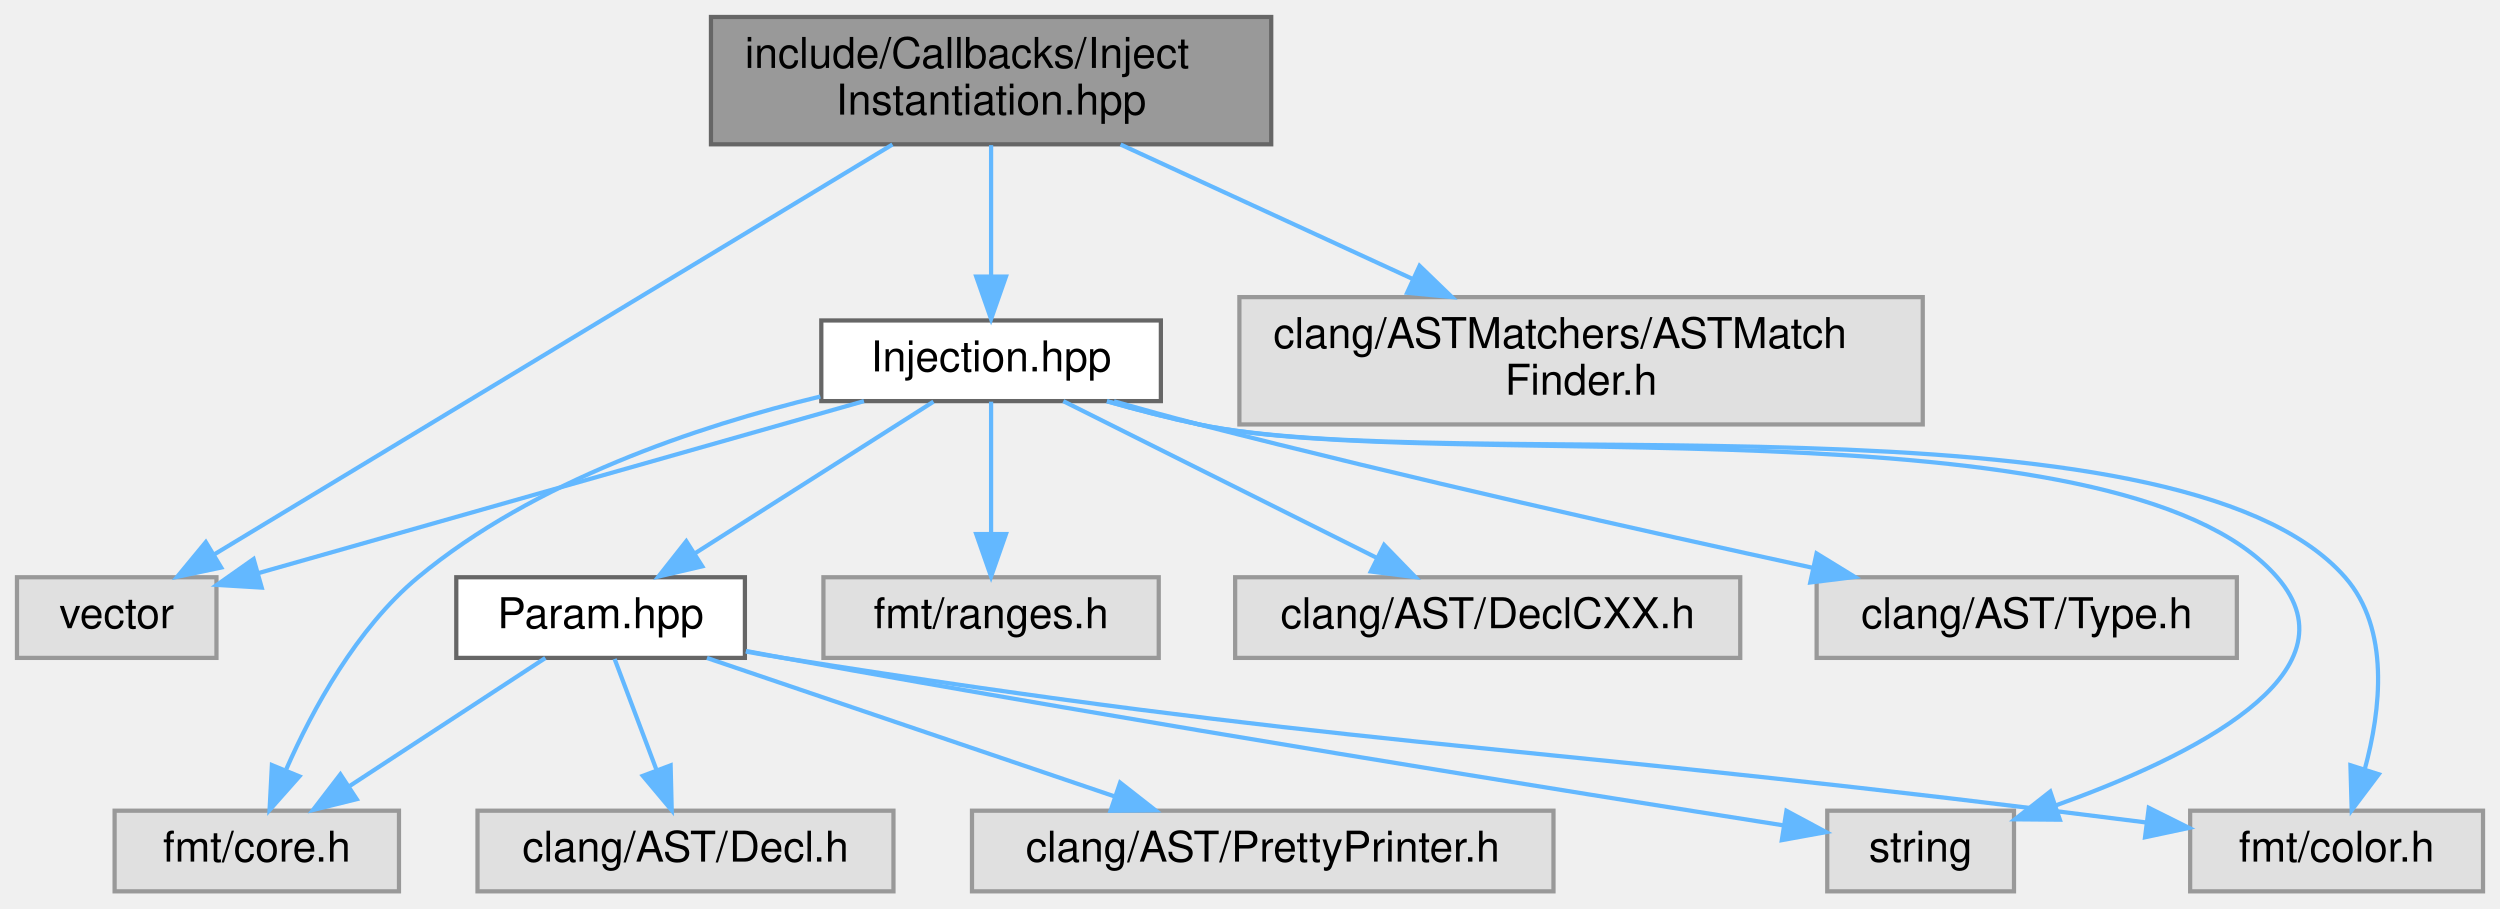
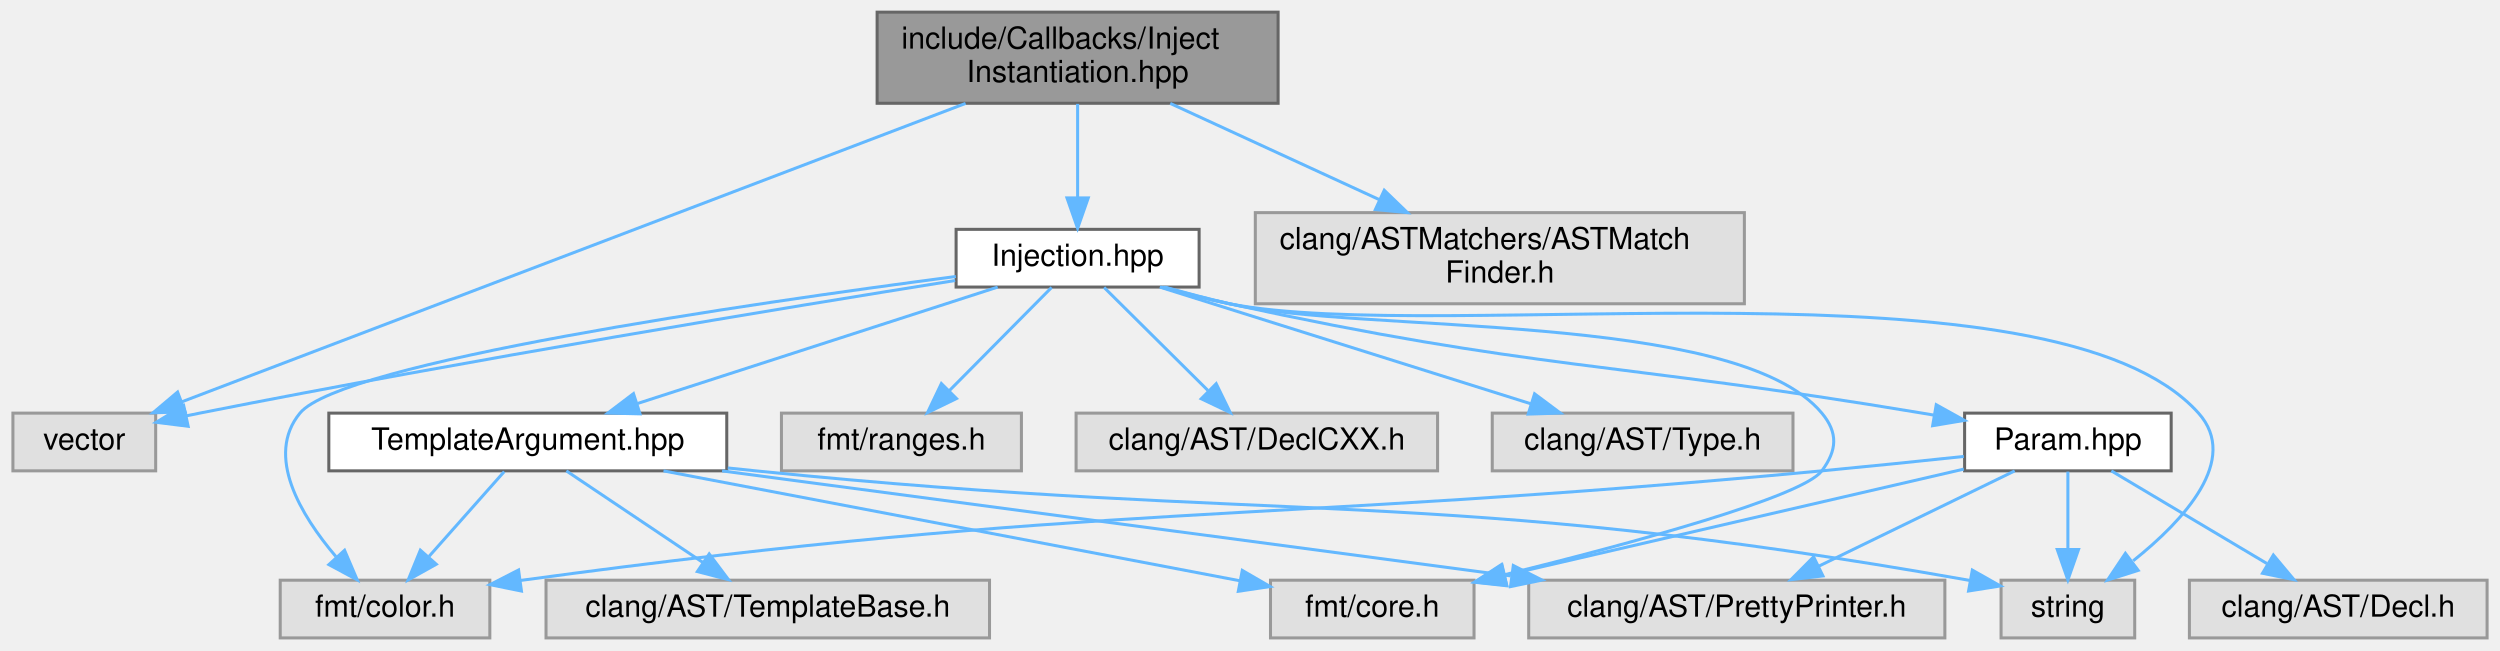
- <svg xmlns="http://www.w3.org/2000/svg" xmlns:xlink="http://www.w3.org/1999/xlink" width="589pt" height="214pt" viewBox="0.00 0.00 589.00 214.00">
+ <svg xmlns="http://www.w3.org/2000/svg" xmlns:xlink="http://www.w3.org/1999/xlink" width="823pt" height="214pt" viewBox="0.00 0.00 822.50 214.00">
  <g id="graph0" class="graph" transform="scale(1 1) rotate(0) translate(4 210)">
    <g id="Node000001" class="node">
      <g id="a_Node000001">
        <a xlink:title=" ">
-           <polygon fill="#999999" stroke="#666666" points="295.5,-206 163.5,-206 163.5,-176 295.5,-176 295.5,-206" />
-           <text text-anchor="start" x="171.5" y="-194" font-family="Helvetica,sans-Serif" font-size="10.00">include/Callbacks/Inject</text>
-           <text text-anchor="middle" x="229.5" y="-183" font-family="Helvetica,sans-Serif" font-size="10.00">Instantiation.hpp</text>
+           <polygon fill="#999999" stroke="#666666" points="416.5,-206 284.5,-206 284.5,-176 416.5,-176 416.5,-206" />
+           <text text-anchor="start" x="292.5" y="-194" font-family="Helvetica,sans-Serif" font-size="10.00">include/Callbacks/Inject</text>
+           <text text-anchor="middle" x="350.5" y="-183" font-family="Helvetica,sans-Serif" font-size="10.00">Instantiation.hpp</text>
        </a>
      </g>
    </g>
    <g id="Node000002" class="node">
      <g id="a_Node000002">
        <a xlink:title=" ">
          <polygon fill="#e0e0e0" stroke="#999999" points="47,-74 0,-74 0,-55 47,-55 47,-74" />
          <text text-anchor="middle" x="23.5" y="-62" font-family="Helvetica,sans-Serif" font-size="10.00">vector</text>
        </a>
      </g>
    </g>
    <g id="edge1_Node000001_Node000002" class="edge">
      <g id="a_edge1_Node000001_Node000002">
        <a xlink:title=" ">
-           <path fill="none" stroke="#63b8ff" d="M206.27,-175.96C166.52,-151.94 85.95,-103.24 46.42,-79.35" />
-           <polygon fill="#63b8ff" stroke="#63b8ff" points="48.11,-76.29 37.75,-74.11 44.49,-82.28 48.11,-76.29" />
+           <path fill="none" stroke="#63b8ff" d="M313.62,-175.96C249.07,-151.38 116.66,-100.97 55.62,-77.73" />
+           <polygon fill="#63b8ff" stroke="#63b8ff" points="56.7,-74.4 46.11,-74.11 54.21,-80.94 56.7,-74.4" />
        </a>
      </g>
    </g>
    <g id="Node000003" class="node">
      <g id="a_Node000003">
        <a xlink:title=" ">
-           <polygon fill="#e0e0e0" stroke="#999999" points="449,-140 288,-140 288,-110 449,-110 449,-140" />
-           <text text-anchor="start" x="296" y="-128" font-family="Helvetica,sans-Serif" font-size="10.00">clang/ASTMatchers/ASTMatch</text>
-           <text text-anchor="middle" x="368.5" y="-117" font-family="Helvetica,sans-Serif" font-size="10.00">Finder.h</text>
+           <polygon fill="#e0e0e0" stroke="#999999" points="570,-140 409,-140 409,-110 570,-110 570,-140" />
+           <text text-anchor="start" x="417" y="-128" font-family="Helvetica,sans-Serif" font-size="10.00">clang/ASTMatchers/ASTMatch</text>
+           <text text-anchor="middle" x="489.5" y="-117" font-family="Helvetica,sans-Serif" font-size="10.00">Finder.h</text>
        </a>
      </g>
    </g>
    <g id="edge2_Node000001_Node000003" class="edge">
      <g id="a_edge2_Node000001_Node000003">
        <a xlink:title=" ">
-           <path fill="none" stroke="#63b8ff" d="M260,-175.95C280.19,-166.66 306.87,-154.38 328.72,-144.32" />
-           <polygon fill="#63b8ff" stroke="#63b8ff" points="330.45,-147.37 338.07,-140.01 327.52,-141.02 330.45,-147.37" />
+           <path fill="none" stroke="#63b8ff" d="M381,-175.95C401.19,-166.66 427.87,-154.38 449.72,-144.32" />
+           <polygon fill="#63b8ff" stroke="#63b8ff" points="451.45,-147.37 459.07,-140.01 448.52,-141.02 451.45,-147.37" />
        </a>
      </g>
    </g>
    <g id="Node000004" class="node">
      <g id="a_Node000004">
        <a xlink:href="Injection_8hpp.html" target="_top" xlink:title=" ">
-           <polygon fill="white" stroke="#666666" points="269.5,-134.5 189.5,-134.5 189.5,-115.5 269.5,-115.5 269.5,-134.5" />
-           <text text-anchor="middle" x="229.5" y="-122.5" font-family="Helvetica,sans-Serif" font-size="10.00">Injection.hpp</text>
+           <polygon fill="white" stroke="#666666" points="390.5,-134.5 310.5,-134.5 310.5,-115.5 390.5,-115.5 390.5,-134.5" />
+           <text text-anchor="middle" x="350.5" y="-122.5" font-family="Helvetica,sans-Serif" font-size="10.00">Injection.hpp</text>
        </a>
      </g>
    </g>
    <g id="edge3_Node000001_Node000004" class="edge">
      <g id="a_edge3_Node000001_Node000004">
        <a xlink:title=" ">
-           <path fill="none" stroke="#63b8ff" d="M229.5,-175.8C229.5,-166.7 229.5,-154.79 229.5,-144.9" />
-           <polygon fill="#63b8ff" stroke="#63b8ff" points="233,-144.84 229.5,-134.84 226,-144.84 233,-144.84" />
+           <path fill="none" stroke="#63b8ff" d="M350.5,-175.8C350.5,-166.7 350.5,-154.79 350.5,-144.9" />
+           <polygon fill="#63b8ff" stroke="#63b8ff" points="354,-144.84 350.5,-134.84 347,-144.84 354,-144.84" />
        </a>
      </g>
    </g>
    <g id="edge5_Node000004_Node000002" class="edge">
      <g id="a_edge5_Node000004_Node000002">
        <a xlink:title=" ">
-           <path fill="none" stroke="#63b8ff" d="M199.55,-115.49C161.56,-104.71 96.28,-86.17 56.78,-74.95" />
-           <polygon fill="#63b8ff" stroke="#63b8ff" points="57.66,-71.56 47.09,-72.2 55.75,-78.3 57.66,-71.56" />
+           <path fill="none" stroke="#63b8ff" d="M310.18,-117.66C254.22,-108.72 149.91,-91.52 61.5,-74 60.05,-73.71 58.57,-73.41 57.08,-73.1" />
+           <polygon fill="#63b8ff" stroke="#63b8ff" points="57.69,-69.66 47.18,-70.98 56.22,-76.5 57.69,-69.66" />
        </a>
      </g>
    </g>
    <g id="Node000005" class="node">
      <g id="a_Node000005">
        <a xlink:title=" ">
-           <polygon fill="#e0e0e0" stroke="#999999" points="470.5,-19 426.5,-19 426.5,0 470.5,0 470.5,-19" />
-           <text text-anchor="middle" x="448.5" y="-7" font-family="Helvetica,sans-Serif" font-size="10.00">string</text>
+           <polygon fill="#e0e0e0" stroke="#999999" points="698.5,-19 654.5,-19 654.5,0 698.5,0 698.5,-19" />
+           <text text-anchor="middle" x="676.5" y="-7" font-family="Helvetica,sans-Serif" font-size="10.00">string</text>
        </a>
      </g>
    </g>
    <g id="edge4_Node000004_Node000005" class="edge">
      <g id="a_edge4_Node000004_Node000005">
        <a xlink:title=" ">
-           <path fill="none" stroke="#63b8ff" d="M256.8,-115.48C263.83,-113.49 271.4,-111.51 278.5,-110 334.26,-98.14 495.12,-117.05 532.5,-74 552.24,-51.27 511.82,-31.51 480.48,-20.3" />
-           <polygon fill="#63b8ff" stroke="#63b8ff" points="481.3,-16.88 470.71,-16.97 479.04,-23.51 481.3,-16.88" />
+           <path fill="none" stroke="#63b8ff" d="M377.82,-115.5C385.13,-113.46 393.07,-111.45 400.5,-110 470.52,-96.34 671.97,-127.2 719.5,-74 733.17,-58.7 714.79,-38.8 698,-25.39" />
+           <polygon fill="#63b8ff" stroke="#63b8ff" points="699.64,-22.24 689.54,-19.03 695.43,-27.84 699.64,-22.24" />
        </a>
      </g>
    </g>
    <g id="Node000006" class="node">
      <g id="a_Node000006">
        <a xlink:title=" ">
-           <polygon fill="#e0e0e0" stroke="#999999" points="581,-19 512,-19 512,0 581,0 581,-19" />
-           <text text-anchor="middle" x="546.5" y="-7" font-family="Helvetica,sans-Serif" font-size="10.00">fmt/color.h</text>
+           <polygon fill="#e0e0e0" stroke="#999999" points="157,-19 88,-19 88,0 157,0 157,-19" />
+           <text text-anchor="middle" x="122.5" y="-7" font-family="Helvetica,sans-Serif" font-size="10.00">fmt/color.h</text>
        </a>
      </g>
    </g>
    <g id="edge6_Node000004_Node000006" class="edge">
      <g id="a_edge6_Node000004_Node000006">
        <a xlink:title=" ">
-           <path fill="none" stroke="#63b8ff" d="M256.8,-115.44C263.82,-113.45 271.4,-111.48 278.5,-110 337.76,-97.65 508.63,-119.54 548.5,-74 559.15,-61.83 556.95,-42.77 553.12,-28.71" />
-           <polygon fill="#63b8ff" stroke="#63b8ff" points="556.43,-27.58 550.06,-19.12 549.76,-29.71 556.43,-27.58" />
+           <path fill="none" stroke="#63b8ff" d="M310.41,-118.98C241.86,-110 108.14,-90.56 94.5,-74 82.96,-59.98 94.71,-40.46 106.33,-26.77" />
+           <polygon fill="#63b8ff" stroke="#63b8ff" points="109.18,-28.85 113.34,-19.11 104.01,-24.13 109.18,-28.85" />
        </a>
      </g>
    </g>
    <g id="Node000007" class="node">
      <g id="a_Node000007">
        <a xlink:title=" ">
-           <polygon fill="#e0e0e0" stroke="#999999" points="90,-19 23,-19 23,0 90,0 90,-19" />
-           <text text-anchor="middle" x="56.5" y="-7" font-family="Helvetica,sans-Serif" font-size="10.00">fmt/core.h</text>
+           <polygon fill="#e0e0e0" stroke="#999999" points="481,-19 414,-19 414,0 481,0 481,-19" />
+           <text text-anchor="middle" x="447.5" y="-7" font-family="Helvetica,sans-Serif" font-size="10.00">fmt/core.h</text>
        </a>
      </g>
    </g>
    <g id="edge7_Node000004_Node000007" class="edge">
      <g id="a_edge7_Node000004_Node000007">
        <a xlink:title=" ">
-           <path fill="none" stroke="#63b8ff" d="M189.27,-116.58C160.35,-109.58 121.8,-96.68 94.5,-74 80.01,-61.96 69.65,-42.88 63.45,-28.78" />
-           <polygon fill="#63b8ff" stroke="#63b8ff" points="66.54,-27.09 59.51,-19.16 60.06,-29.74 66.54,-27.09" />
+           <path fill="none" stroke="#63b8ff" d="M379.21,-115.48C386.15,-113.56 393.56,-111.61 400.5,-110 443.43,-100.05 567.31,-107.87 595.5,-74 600.9,-67.51 600.54,-61.78 595.5,-55 589.07,-46.35 532.36,-31.02 491.05,-20.8" />
+           <polygon fill="#63b8ff" stroke="#63b8ff" points="491.73,-17.37 481.18,-18.39 490.06,-24.17 491.73,-17.37" />
        </a>
      </g>
    </g>
    <g id="Node000008" class="node">
      <g id="a_Node000008">
        <a xlink:title=" ">
-           <polygon fill="#e0e0e0" stroke="#999999" points="269,-74 190,-74 190,-55 269,-55 269,-74" />
-           <text text-anchor="middle" x="229.5" y="-62" font-family="Helvetica,sans-Serif" font-size="10.00">fmt/ranges.h</text>
+           <polygon fill="#e0e0e0" stroke="#999999" points="332,-74 253,-74 253,-55 332,-55 332,-74" />
+           <text text-anchor="middle" x="292.5" y="-62" font-family="Helvetica,sans-Serif" font-size="10.00">fmt/ranges.h</text>
        </a>
      </g>
    </g>
    <g id="edge8_Node000004_Node000008" class="edge">
      <g id="a_edge8_Node000004_Node000008">
        <a xlink:title=" ">
-           <path fill="none" stroke="#63b8ff" d="M229.5,-115.37C229.5,-107.25 229.5,-94.81 229.5,-84.39" />
-           <polygon fill="#63b8ff" stroke="#63b8ff" points="233,-84.17 229.5,-74.17 226,-84.17 233,-84.17" />
+           <path fill="none" stroke="#63b8ff" d="M341.94,-115.37C333.12,-106.47 319.16,-92.39 308.32,-81.45" />
+           <polygon fill="#63b8ff" stroke="#63b8ff" points="310.62,-78.8 301.09,-74.17 305.65,-83.73 310.62,-78.8" />
        </a>
      </g>
    </g>
    <g id="Node000009" class="node">
      <g id="a_Node000009">
        <a xlink:title=" ">
-           <polygon fill="#e0e0e0" stroke="#999999" points="406,-74 287,-74 287,-55 406,-55 406,-74" />
-           <text text-anchor="middle" x="346.5" y="-62" font-family="Helvetica,sans-Serif" font-size="10.00">clang/AST/DeclCXX.h</text>
+           <polygon fill="#e0e0e0" stroke="#999999" points="469,-74 350,-74 350,-55 469,-55 469,-74" />
+           <text text-anchor="middle" x="409.5" y="-62" font-family="Helvetica,sans-Serif" font-size="10.00">clang/AST/DeclCXX.h</text>
        </a>
      </g>
    </g>
    <g id="edge9_Node000004_Node000009" class="edge">
      <g id="a_edge9_Node000004_Node000009">
        <a xlink:title=" ">
-           <path fill="none" stroke="#63b8ff" d="M246.51,-115.49C265.92,-105.79 297.89,-89.81 320.44,-78.53" />
-           <polygon fill="#63b8ff" stroke="#63b8ff" points="322.09,-81.62 329.47,-74.02 318.96,-75.36 322.09,-81.62" />
+           <path fill="none" stroke="#63b8ff" d="M359.21,-115.37C368.18,-106.47 382.38,-92.39 393.41,-81.45" />
+           <polygon fill="#63b8ff" stroke="#63b8ff" points="396.12,-83.69 400.76,-74.17 391.19,-78.72 396.12,-83.69" />
        </a>
      </g>
    </g>
    <g id="Node000010" class="node">
      <g id="a_Node000010">
        <a xlink:title=" ">
-           <polygon fill="#e0e0e0" stroke="#999999" points="523,-74 424,-74 424,-55 523,-55 523,-74" />
-           <text text-anchor="middle" x="473.5" y="-62" font-family="Helvetica,sans-Serif" font-size="10.00">clang/AST/Type.h</text>
+           <polygon fill="#e0e0e0" stroke="#999999" points="586,-74 487,-74 487,-55 586,-55 586,-74" />
+           <text text-anchor="middle" x="536.5" y="-62" font-family="Helvetica,sans-Serif" font-size="10.00">clang/AST/Type.h</text>
        </a>
      </g>
    </g>
    <g id="edge10_Node000004_Node000010" class="edge">
      <g id="a_edge10_Node000004_Node000010">
        <a xlink:title=" ">
-           <path fill="none" stroke="#63b8ff" d="M258.45,-115.45C265.02,-113.59 271.99,-111.67 278.5,-110 327.39,-97.45 383.62,-84.8 423.1,-76.22" />
-           <polygon fill="#63b8ff" stroke="#63b8ff" points="423.98,-79.61 433.01,-74.07 422.5,-72.77 423.98,-79.61" />
+           <path fill="none" stroke="#63b8ff" d="M377.55,-115.49C409.78,-105.36 463.79,-88.37 499.78,-77.05" />
+           <polygon fill="#63b8ff" stroke="#63b8ff" points="500.93,-80.36 509.42,-74.02 498.83,-73.68 500.93,-80.36" />
        </a>
      </g>
    </g>
    <g id="Node000011" class="node">
      <g id="a_Node000011">
        <a xlink:href="Param_8hpp.html" target="_top" xlink:title=" ">
-           <polygon fill="white" stroke="#666666" points="171.5,-74 103.5,-74 103.5,-55 171.5,-55 171.5,-74" />
-           <text text-anchor="middle" x="137.5" y="-62" font-family="Helvetica,sans-Serif" font-size="10.00">Param.hpp</text>
+           <polygon fill="white" stroke="#666666" points="710.5,-74 642.5,-74 642.5,-55 710.5,-55 710.5,-74" />
+           <text text-anchor="middle" x="676.5" y="-62" font-family="Helvetica,sans-Serif" font-size="10.00">Param.hpp</text>
        </a>
      </g>
    </g>
    <g id="edge11_Node000004_Node000011" class="edge">
      <g id="a_edge11_Node000004_Node000011">
        <a xlink:title=" ">
-           <path fill="none" stroke="#63b8ff" d="M215.93,-115.37C201.11,-105.95 177.17,-90.73 159.64,-79.58" />
-           <polygon fill="#63b8ff" stroke="#63b8ff" points="161.45,-76.58 151.13,-74.17 157.69,-82.49 161.45,-76.58" />
+           <path fill="none" stroke="#63b8ff" d="M378.65,-115.5C385.74,-113.53 393.37,-111.56 400.5,-110 500.73,-88.13 527.32,-90.94 628.5,-74 629.77,-73.79 631.05,-73.57 632.35,-73.35" />
+           <polygon fill="#63b8ff" stroke="#63b8ff" points="633.16,-76.76 642.43,-71.61 631.98,-69.86 633.16,-76.76" />
+         </a>
+       </g>
+     </g>
+     <g id="Node000014" class="node">
+       <g id="a_Node000014">
+         <a xlink:href="TemplateArgument_8hpp.html" target="_top" xlink:title=" ">
+           <polygon fill="white" stroke="#666666" points="235,-74 104,-74 104,-55 235,-55 235,-74" />
+           <text text-anchor="middle" x="169.5" y="-62" font-family="Helvetica,sans-Serif" font-size="10.00">TemplateArgument.hpp</text>
+         </a>
+       </g>
+     </g>
+     <g id="edge17_Node000004_Node000014" class="edge">
+       <g id="a_edge17_Node000004_Node000014">
+         <a xlink:title=" ">
+           <path fill="none" stroke="#63b8ff" d="M324.18,-115.49C292.95,-105.4 240.7,-88.51 205.68,-77.19" />
+           <polygon fill="#63b8ff" stroke="#63b8ff" points="206.44,-73.76 195.85,-74.02 204.29,-80.42 206.44,-73.76" />
        </a>
      </g>
    </g>
    <g id="edge12_Node000011_Node000005" class="edge">
      <g id="a_edge12_Node000011_Node000005">
        <a xlink:title=" ">
-           <path fill="none" stroke="#63b8ff" d="M171.75,-56.63C174.71,-56.07 177.65,-55.52 180.5,-55 265.41,-39.56 365.86,-23.46 416.25,-15.53" />
-           <polygon fill="#63b8ff" stroke="#63b8ff" points="416.89,-18.97 426.22,-13.96 415.8,-12.06 416.89,-18.97" />
+           <path fill="none" stroke="#63b8ff" d="M676.5,-54.75C676.5,-47.8 676.5,-37.85 676.5,-29.13" />
+           <polygon fill="#63b8ff" stroke="#63b8ff" points="680,-29.09 676.5,-19.09 673,-29.09 680,-29.09" />
        </a>
      </g>
    </g>
    <g id="edge13_Node000011_Node000006" class="edge">
      <g id="a_edge13_Node000011_Node000006">
        <a xlink:title=" ">
-           <path fill="none" stroke="#63b8ff" d="M171.73,-56.49C174.69,-55.96 177.64,-55.45 180.5,-55 312.69,-34.01 346.66,-35.42 479.5,-19 486.7,-18.11 494.33,-17.15 501.77,-16.21" />
-           <polygon fill="#63b8ff" stroke="#63b8ff" points="502.25,-19.68 511.73,-14.95 501.37,-12.74 502.25,-19.68" />
+           <path fill="none" stroke="#63b8ff" d="M642.23,-59.74C627.81,-58.2 610.84,-56.45 595.5,-55 408.27,-37.32 357.75,-44.91 167.1,-18.92" />
+           <polygon fill="#63b8ff" stroke="#63b8ff" points="167.41,-15.43 157.03,-17.53 166.46,-22.36 167.41,-15.43" />
        </a>
      </g>
    </g>
    <g id="edge14_Node000011_Node000007" class="edge">
      <g id="a_edge14_Node000011_Node000007">
        <a xlink:title=" ">
-           <path fill="none" stroke="#63b8ff" d="M124.49,-54.98C112.04,-46.84 93.04,-34.41 78.29,-24.76" />
-           <polygon fill="#63b8ff" stroke="#63b8ff" points="80.04,-21.72 69.75,-19.17 76.2,-27.57 80.04,-21.72" />
+           <path fill="none" stroke="#63b8ff" d="M642.22,-55.57C601.93,-46.24 535.03,-30.76 491.1,-20.59" />
+           <polygon fill="#63b8ff" stroke="#63b8ff" points="491.8,-17.16 481.27,-18.32 490.22,-23.98 491.8,-17.16" />
        </a>
      </g>
    </g>
    <g id="Node000012" class="node">
      <g id="a_Node000012">
        <a xlink:title=" ">
-           <polygon fill="#e0e0e0" stroke="#999999" points="206.5,-19 108.5,-19 108.5,0 206.5,0 206.5,-19" />
-           <text text-anchor="middle" x="157.5" y="-7" font-family="Helvetica,sans-Serif" font-size="10.00">clang/AST/Decl.h</text>
+           <polygon fill="#e0e0e0" stroke="#999999" points="814.5,-19 716.5,-19 716.5,0 814.5,0 814.5,-19" />
+           <text text-anchor="middle" x="765.5" y="-7" font-family="Helvetica,sans-Serif" font-size="10.00">clang/AST/Decl.h</text>
        </a>
      </g>
    </g>
    <g id="edge15_Node000011_Node000012" class="edge">
      <g id="a_edge15_Node000011_Node000012">
        <a xlink:title=" ">
-           <path fill="none" stroke="#63b8ff" d="M140.8,-54.75C143.48,-47.65 147.35,-37.4 150.69,-28.56" />
-           <polygon fill="#63b8ff" stroke="#63b8ff" points="154,-29.68 154.26,-19.09 147.45,-27.21 154,-29.68" />
+           <path fill="none" stroke="#63b8ff" d="M690.8,-54.98C704.6,-46.77 725.74,-34.18 742.01,-24.49" />
+           <polygon fill="#63b8ff" stroke="#63b8ff" points="744.14,-27.29 750.94,-19.17 740.56,-21.28 744.14,-27.29" />
        </a>
      </g>
    </g>
    <g id="Node000013" class="node">
      <g id="a_Node000013">
        <a xlink:title=" ">
-           <polygon fill="#e0e0e0" stroke="#999999" points="362,-19 225,-19 225,0 362,0 362,-19" />
-           <text text-anchor="middle" x="293.5" y="-7" font-family="Helvetica,sans-Serif" font-size="10.00">clang/AST/PrettyPrinter.h</text>
+           <polygon fill="#e0e0e0" stroke="#999999" points="636,-19 499,-19 499,0 636,0 636,-19" />
+           <text text-anchor="middle" x="567.5" y="-7" font-family="Helvetica,sans-Serif" font-size="10.00">clang/AST/PrettyPrinter.h</text>
        </a>
      </g>
    </g>
    <g id="edge16_Node000011_Node000013" class="edge">
      <g id="a_edge16_Node000011_Node000013">
        <a xlink:title=" ">
-           <path fill="none" stroke="#63b8ff" d="M162.56,-54.98C188.53,-46.16 229.31,-32.31 258.46,-22.41" />
-           <polygon fill="#63b8ff" stroke="#63b8ff" points="259.9,-25.61 268.24,-19.08 257.65,-18.99 259.9,-25.61" />
+           <path fill="none" stroke="#63b8ff" d="M658.99,-54.98C641.53,-46.5 614.49,-33.35 594.33,-23.54" />
+           <polygon fill="#63b8ff" stroke="#63b8ff" points="595.86,-20.4 585.33,-19.17 592.79,-26.69 595.86,-20.4" />
+         </a>
+       </g>
+     </g>
+     <g id="edge19_Node000014_Node000005" class="edge">
+       <g id="a_edge19_Node000014_Node000005">
+         <a xlink:title=" ">
+           <path fill="none" stroke="#63b8ff" d="M235.34,-55.95C238.44,-55.62 241.5,-55.3 244.5,-55 419.31,-37.25 467.67,-50.29 644.37,-18.89" />
+           <polygon fill="#63b8ff" stroke="#63b8ff" points="645.04,-22.32 654.26,-17.11 643.8,-15.44 645.04,-22.32" />
+         </a>
+       </g>
+     </g>
+     <g id="edge20_Node000014_Node000006" class="edge">
+       <g id="a_edge20_Node000014_Node000006">
+         <a xlink:title=" ">
+           <path fill="none" stroke="#63b8ff" d="M161.74,-54.75C155.03,-47.18 145.16,-36.05 136.99,-26.84" />
+           <polygon fill="#63b8ff" stroke="#63b8ff" points="139.37,-24.25 130.12,-19.09 134.13,-28.89 139.37,-24.25" />
+         </a>
+       </g>
+     </g>
+     <g id="edge21_Node000014_Node000007" class="edge">
+       <g id="a_edge21_Node000014_Node000007">
+         <a xlink:title=" ">
+           <path fill="none" stroke="#63b8ff" d="M214.17,-54.98C266.4,-45.03 352.28,-28.65 404,-18.79" />
+           <polygon fill="#63b8ff" stroke="#63b8ff" points="404.71,-22.22 413.87,-16.91 403.4,-15.35 404.71,-22.22" />
+         </a>
+       </g>
+     </g>
+     <g id="edge22_Node000014_Node000013" class="edge">
+       <g id="a_edge22_Node000014_Node000013">
+         <a xlink:title=" ">
+           <path fill="none" stroke="#63b8ff" d="M233.45,-54.98C304.28,-45.55 418.33,-30.36 493.1,-20.41" />
+           <polygon fill="#63b8ff" stroke="#63b8ff" points="493.93,-23.83 503.38,-19.04 493.01,-16.89 493.93,-23.83" />
+         </a>
+       </g>
+     </g>
+     <g id="Node000015" class="node">
+       <g id="a_Node000015">
+         <a xlink:title=" ">
+           <polygon fill="#e0e0e0" stroke="#999999" points="321.5,-19 175.5,-19 175.5,0 321.5,0 321.5,-19" />
+           <text text-anchor="middle" x="248.5" y="-7" font-family="Helvetica,sans-Serif" font-size="10.00">clang/AST/TemplateBase.h</text>
+         </a>
+       </g>
+     </g>
+     <g id="edge18_Node000014_Node000015" class="edge">
+       <g id="a_edge18_Node000014_Node000015">
+         <a xlink:title=" ">
+           <path fill="none" stroke="#63b8ff" d="M182.19,-54.98C194.33,-46.84 212.86,-34.41 227.25,-24.76" />
+           <polygon fill="#63b8ff" stroke="#63b8ff" points="229.22,-27.65 235.58,-19.17 225.32,-21.84 229.22,-27.65" />
        </a>
      </g>
    </g>
  </g>
</svg>
